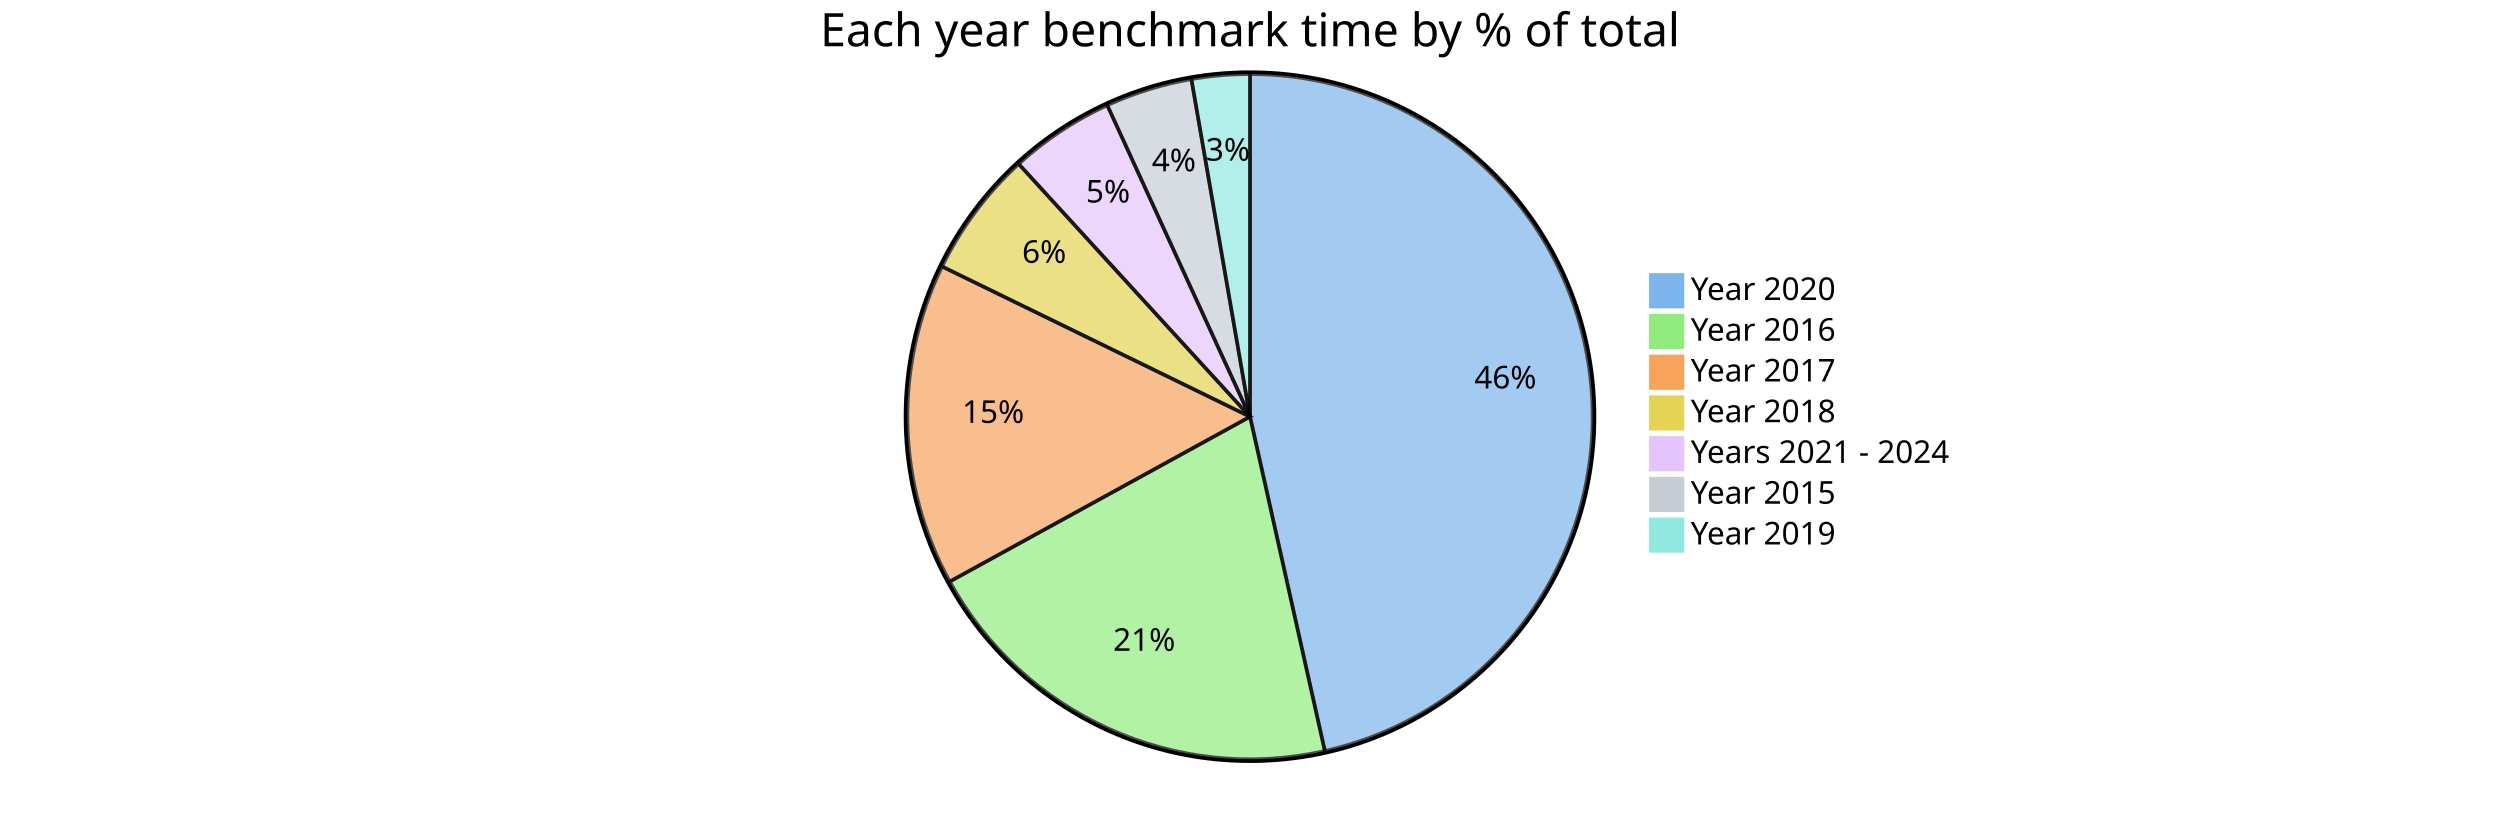
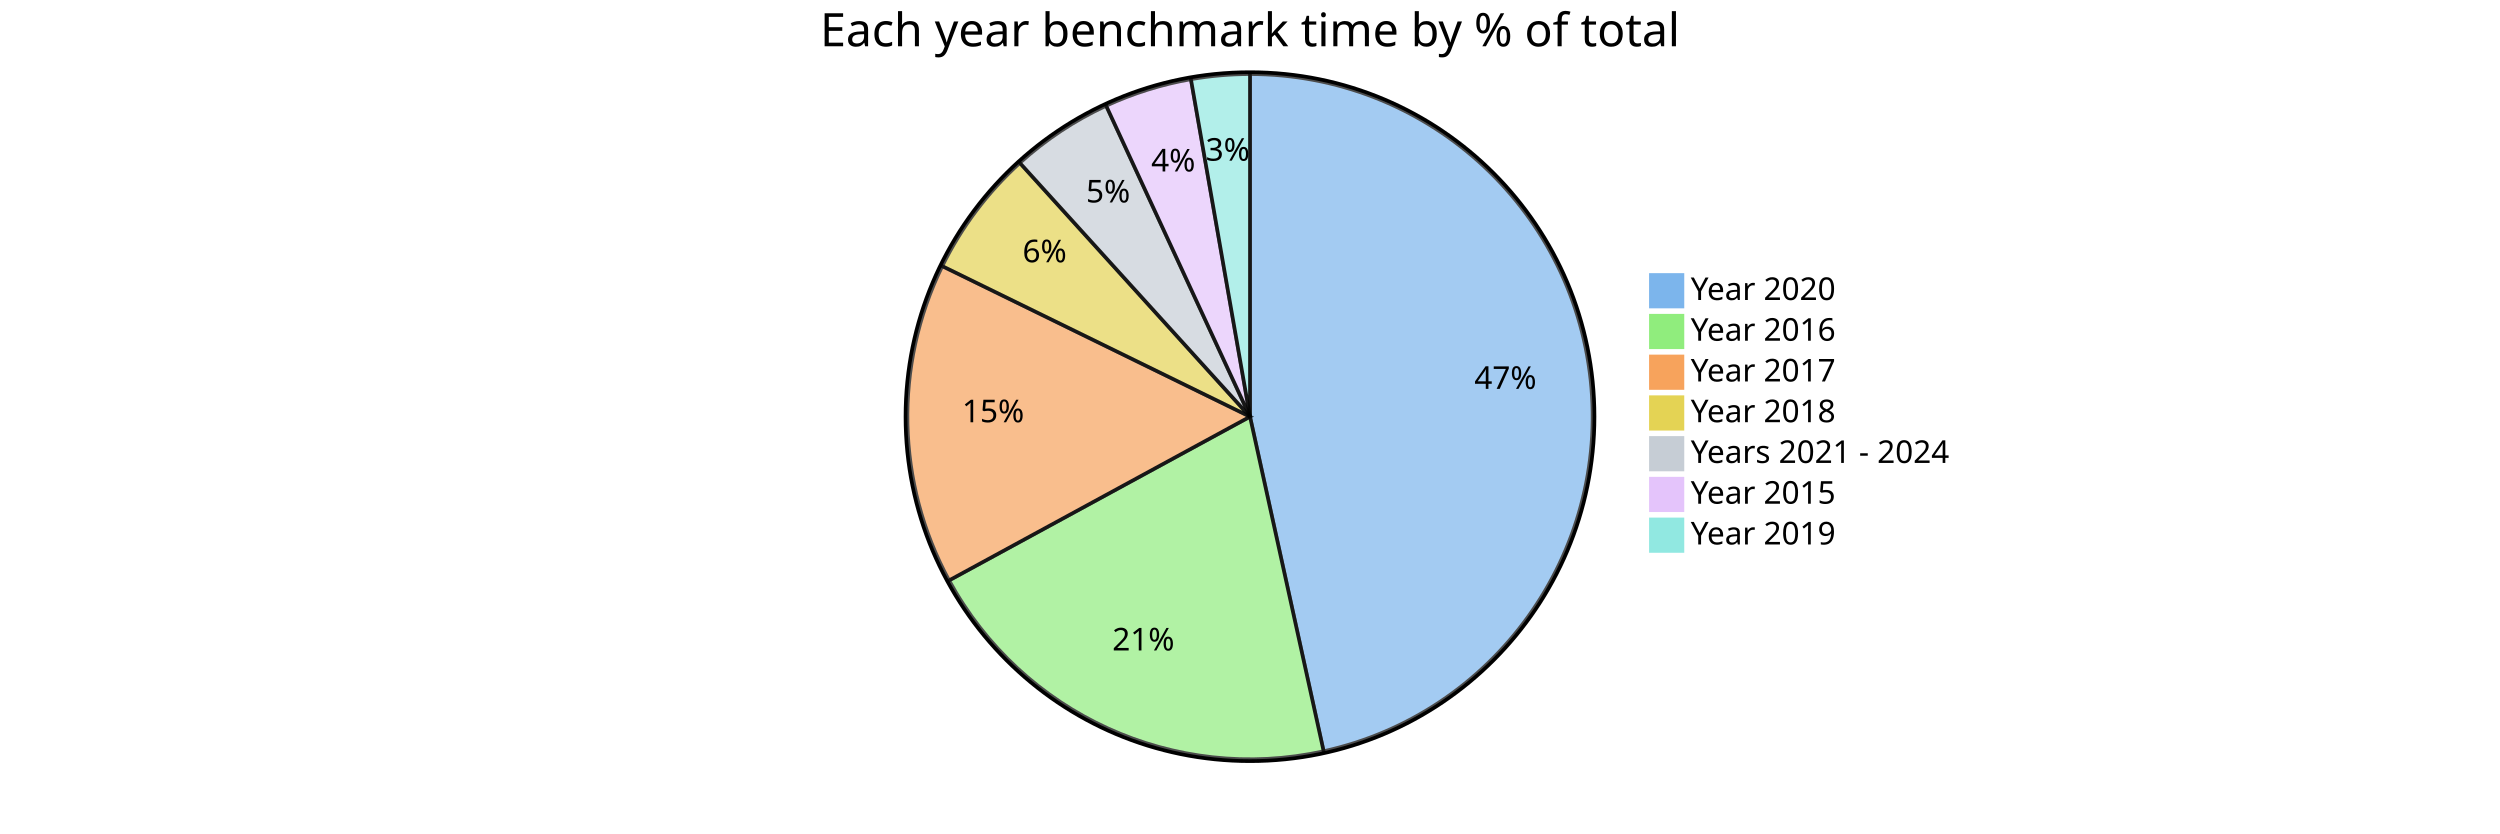
<svg xmlns="http://www.w3.org/2000/svg" viewBox="0 0 1350 450" preserveAspectRatio="xMidYMin">
  <style>
		text {font-family:sans-serif;font-size:17px;}
		.pieOuterCircle {stroke:black;stroke-width:2px;fill:none;}
		.pieCircle {stroke:black;stroke-width:2px;opacity:0.7;}
		.slice {text-anchor:middle;}
		.pieTitleText {text-anchor:middle;font-size:25px;}
	</style>
  <g transform="translate(675,225)">
    <circle class="pieOuterCircle" cx="0" cy="0" r="186" />
-     <path class="pieCircle" d="M0,-185A185,185,0,0,1,40.405,180.534L0,0Z" fill="#7cb5ec" />
-     <path class="pieCircle" d="M40.405,180.534A185,185,0,0,1,-162.165,89.037L0,0Z" fill="#90ed7d" />
-     <path class="pieCircle" d="M-162.165,89.037A185,185,0,0,1,-166.277,-81.099L0,0Z" fill="#f7a35c" />
-     <path class="pieCircle" d="M-166.277,-81.099A185,185,0,0,1,-124.893,-136.48L0,0Z" fill="#e4d354" />
-     <path class="pieCircle" d="M-124.893,-136.48A185,185,0,0,1,-77.057,-168.188L0,0Z" fill="#e4c4fb" />
-     <path class="pieCircle" d="M-77.057,-168.188A185,185,0,0,1,-31.636,-182.275L0,0Z" fill="#c6cdd5" />
-     <path class="pieCircle" d="M-31.636,-182.275A185,185,0,0,1,0,-185L0,0Z" fill="#91e8e1" />
-     <text class="slice" style="text-anchor: middle;" transform="translate(137.91,-15.24415)">46%</text>
-     <text class="slice" style="text-anchor: middle;" transform="translate(-57.11459,126.4495)">21%</text>
-     <text class="slice" style="text-anchor: middle;" transform="translate(-138.7095,3.35272)">15%</text>
-     <text class="slice" style="text-anchor: middle;" transform="translate(-111.1461,-83.05485)">6%</text>
-     <text class="slice" style="text-anchor: middle;" transform="translate(-76.65891,-115.6502)">5%</text>
-     <text class="slice" style="text-anchor: middle;" transform="translate(-41.10067,-132.5228)">4%</text>
-     <text class="slice" style="text-anchor: middle;" transform="translate(-11.90728,-138.2381)">3%</text>
+     <path class="pieCircle" d="M0,-185A185,185,0,0,1,39.77,180.675L0,0Z" fill="#7cb5ec" />
+     <path class="pieCircle" d="M39.77,180.675A185,185,0,0,1,-162.501,88.421L0,0Z" fill="#90ed7d" />
+     <path class="pieCircle" d="M-162.501,88.421A185,185,0,0,1,-166.179,-81.299L0,0Z" fill="#f7a35c" />
+     <path class="pieCircle" d="M-166.179,-81.299A185,185,0,0,1,-124.285,-137.034L0,0Z" fill="#e4d354" />
+     <path class="pieCircle" d="M-124.285,-137.034A185,185,0,0,1,-77.679,-167.901L0,0Z" fill="#c6cdd5" />
+     <path class="pieCircle" d="M-77.679,-167.901A185,185,0,0,1,-31.906,-182.228L0,0Z" fill="#e4c4fb" />
+     <path class="pieCircle" d="M-31.906,-182.228A185,185,0,0,1,0,-185L0,0Z" fill="#91e8e1" />
+     <text class="slice" style="text-anchor: middle;" transform="translate(137.9366,-15.00151)">47%</text>
+     <text class="slice" style="text-anchor: middle;" transform="translate(-57.57668,126.2398)">21%</text>
+     <text class="slice" style="text-anchor: middle;" transform="translate(-138.7174,3.005944)">15%</text>
+     <text class="slice" style="text-anchor: middle;" transform="translate(-110.9111,-83.36839)">6%</text>
+     <text class="slice" style="text-anchor: middle;" transform="translate(-76.61607,-115.6786)">5%</text>
+     <text class="slice" style="text-anchor: middle;" transform="translate(-41.4441,-132.4158)">4%</text>
+     <text class="slice" style="text-anchor: middle;" transform="translate(-12.00967,-138.2293)">3%</text>
    <text class="pieTitleText" x="0" y="-200">Each year benchmark time by % of total</text>
    <g transform="translate(216,-77)">
      <rect height="18" style="fill: rgb(124, 181, 236); stroke: rgb(124, 181, 236);" width="18" />
      <text x="22" y="14">Year 2020</text>
    </g>
    <g transform="translate(216,-55)">
      <rect height="18" style="fill: rgb(144, 237, 125); stroke: rgb(144, 237, 125);" width="18" />
      <text x="22" y="14">Year 2016</text>
    </g>
    <g transform="translate(216,-33)">
      <rect height="18" style="fill: rgb(247, 163, 92); stroke: rgb(247, 163, 92);" width="18" />
      <text x="22" y="14">Year 2017</text>
    </g>
    <g transform="translate(216,-11)">
      <rect height="18" style="fill: rgb(228, 211, 84); stroke: rgb(228, 211, 84);" width="18" />
      <text x="22" y="14">Year 2018</text>
    </g>
    <g transform="translate(216,11)">
-       <rect height="18" style="fill: rgb(228, 196, 251); stroke: rgb(228, 196, 251);" width="18" />
+       <rect height="18" style="fill: rgb(198, 205, 213); stroke: rgb(198, 205, 213);" width="18" />
      <text x="22" y="14">Years 2021 - 2024</text>
    </g>
    <g transform="translate(216,33)">
-       <rect height="18" style="fill: rgb(198, 205, 213); stroke: rgb(198, 205, 213);" width="18" />
+       <rect height="18" style="fill: rgb(228, 196, 251); stroke: rgb(228, 196, 251);" width="18" />
      <text x="22" y="14">Year 2015</text>
    </g>
    <g transform="translate(216,55)">
      <rect height="18" style="fill: rgb(145, 232, 225); stroke: rgb(145, 232, 225);" width="18" />
      <text x="22" y="14">Year 2019</text>
    </g>
  </g>
</svg>
